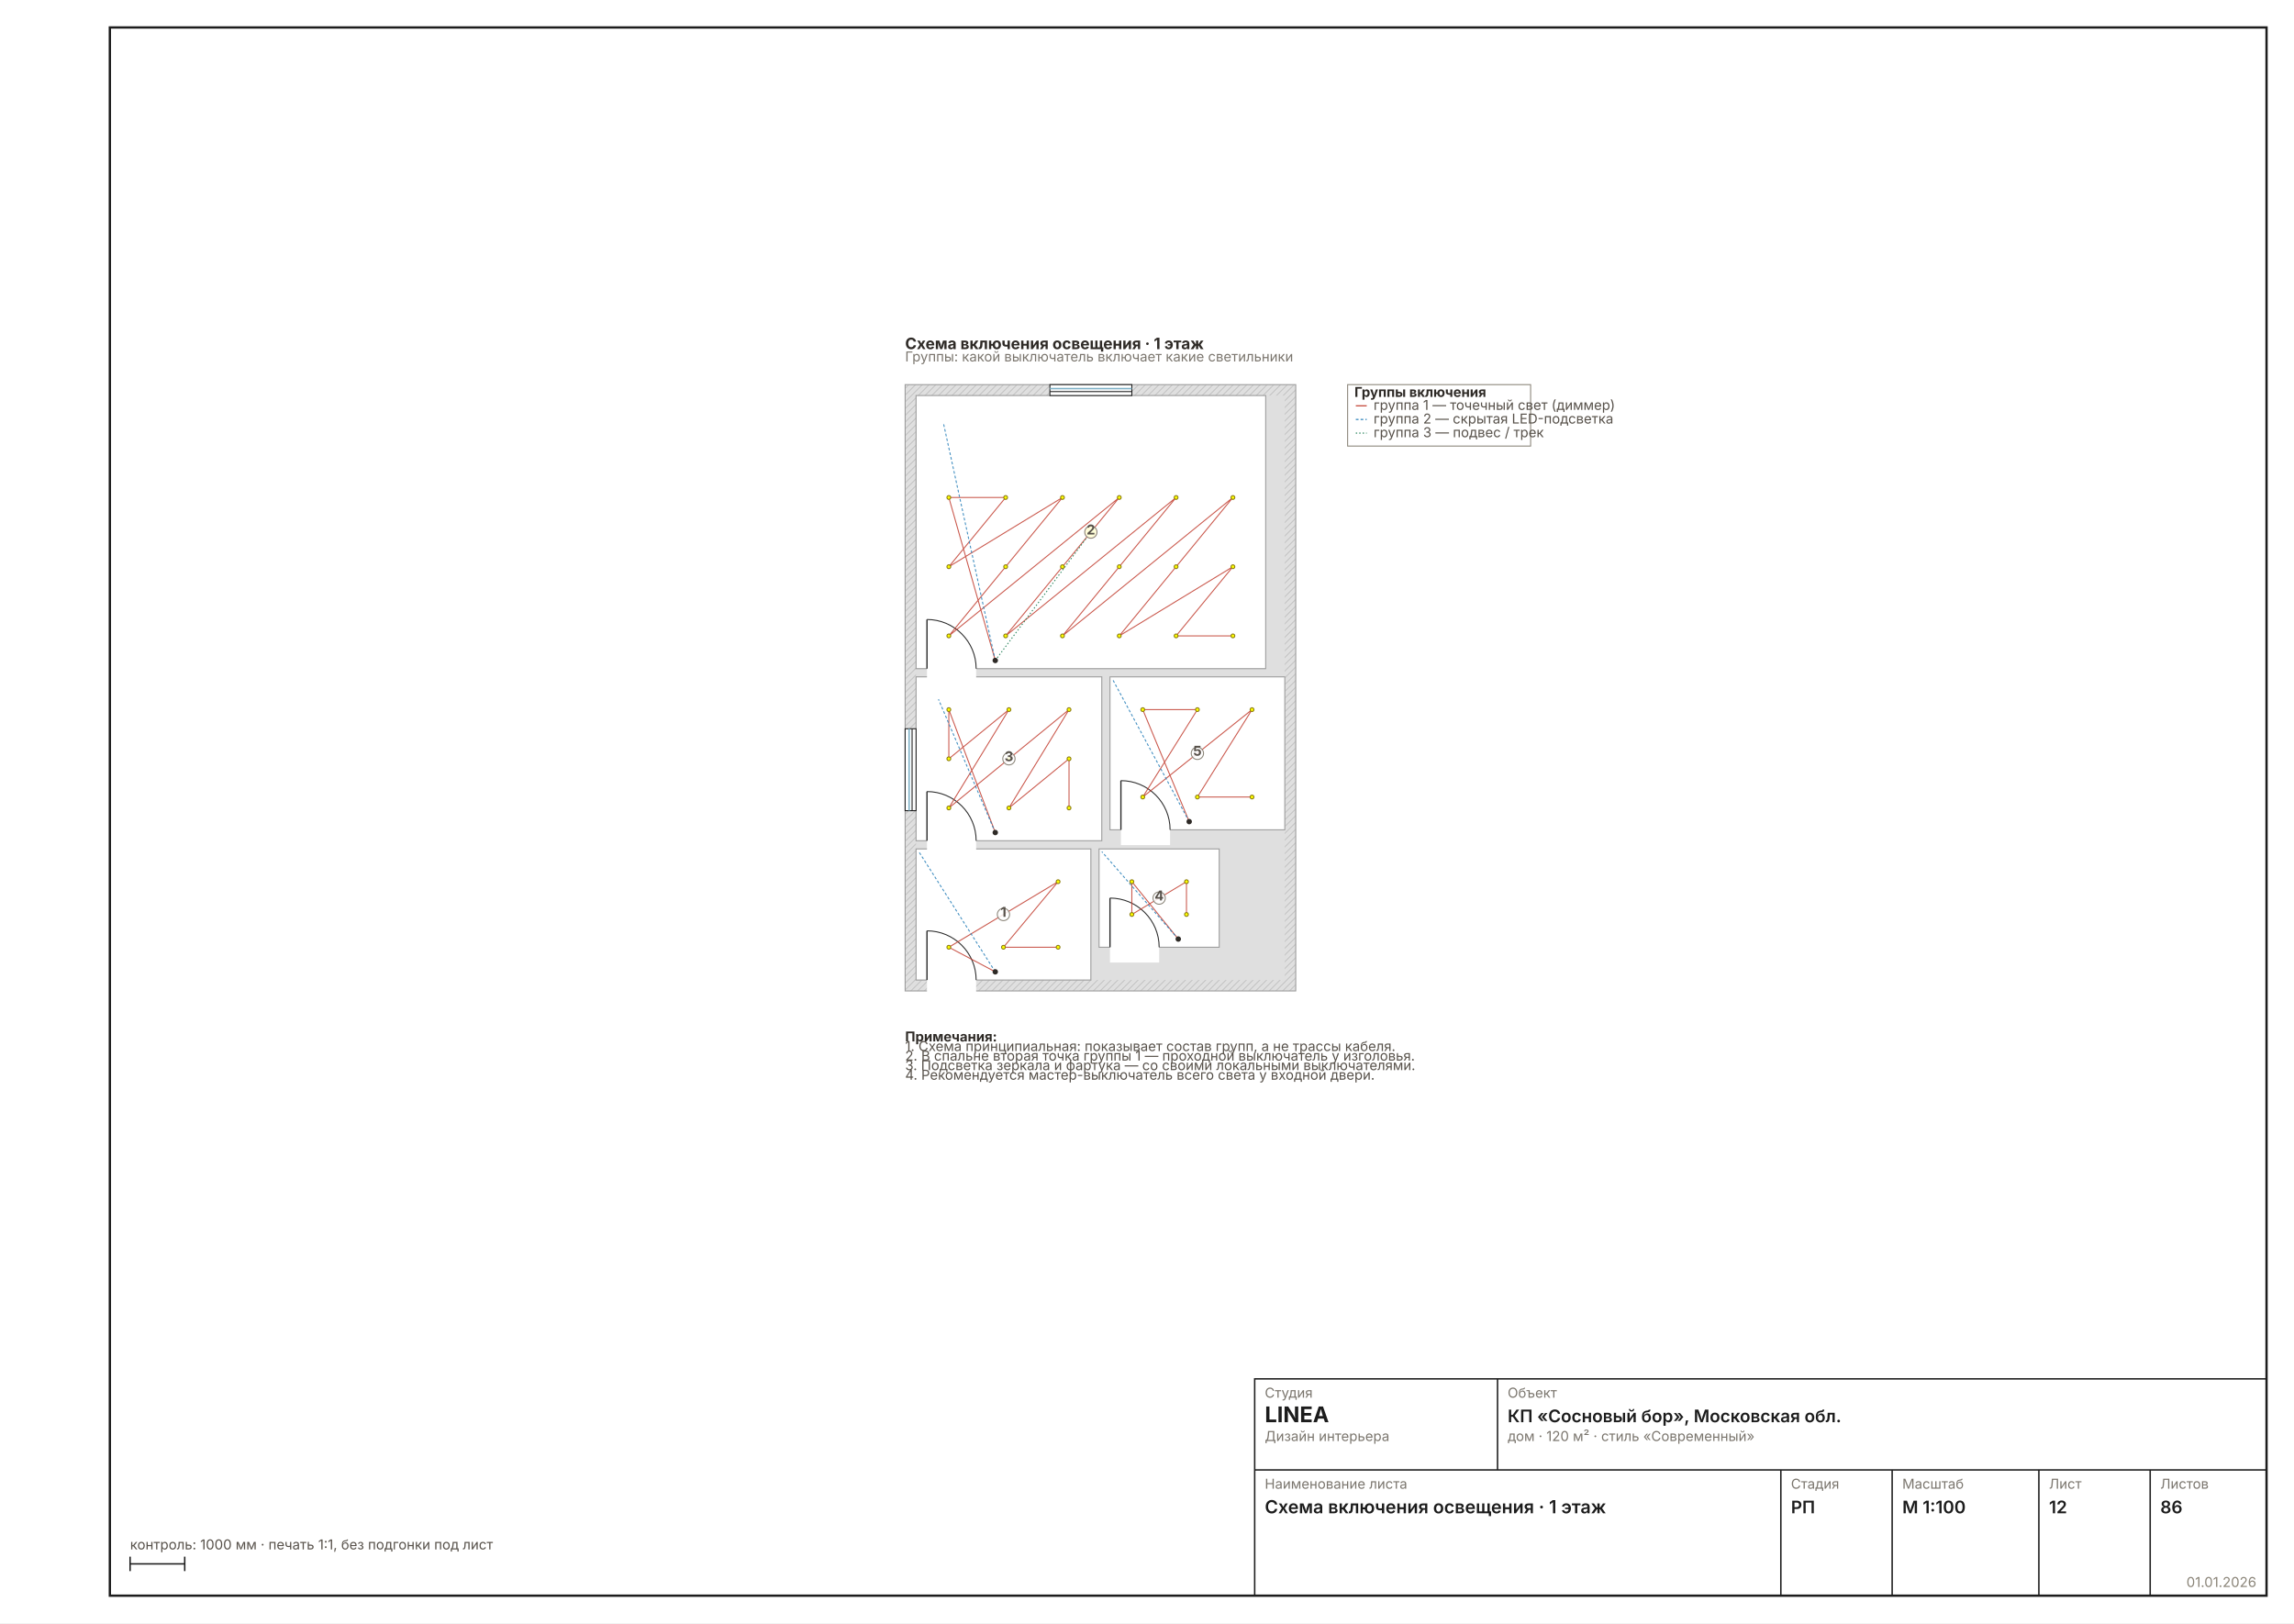
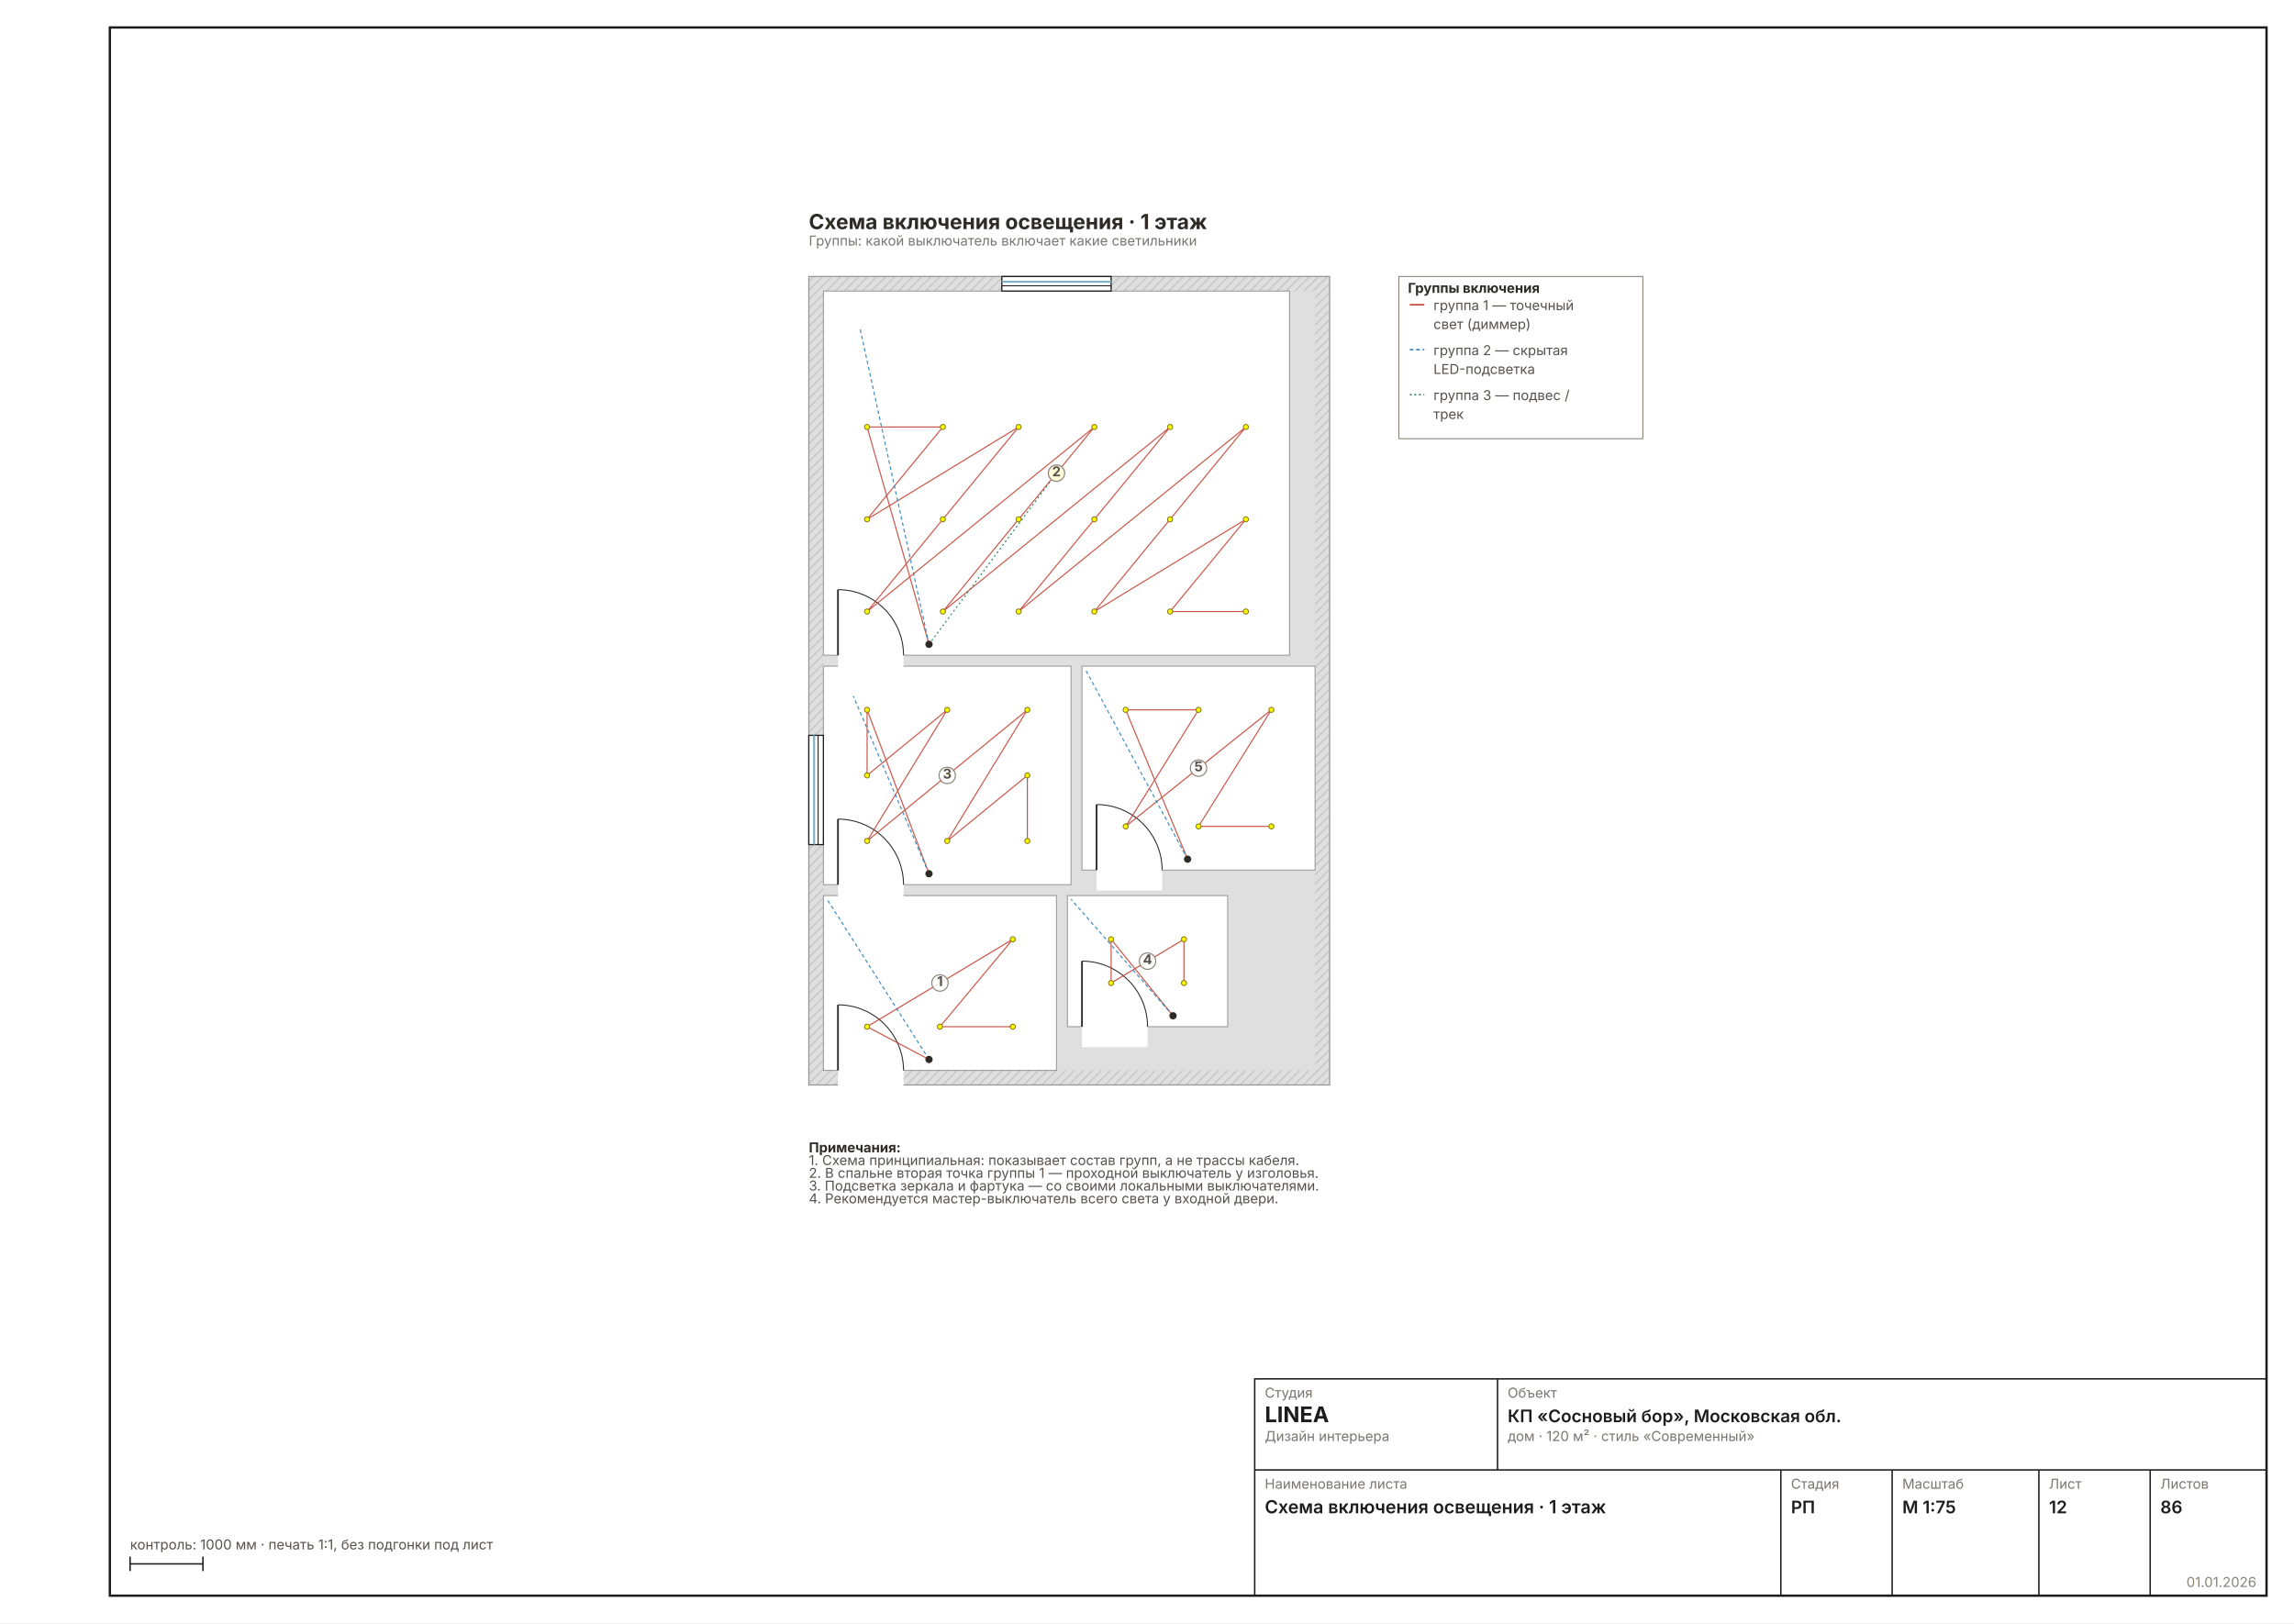
- <svg xmlns="http://www.w3.org/2000/svg" width="1587" height="1123" viewBox="0 0 1587 1123" font-family="Inter, &quot;Helvetica Neue&quot;, Arial, sans-serif" data-sheet="switch-scheme" data-scale="1:100">
+ <svg xmlns="http://www.w3.org/2000/svg" width="1587" height="1123" viewBox="0 0 1587 1123" font-family="Inter, &quot;Helvetica Neue&quot;, Arial, sans-serif" data-sheet="switch-scheme" data-scale="1:75">
  <rect width="1587" height="1123" fill="#FFFFFF" />
  <rect x="76" y="19" width="1492" height="1085" fill="none" stroke="#1C1C1C" stroke-width="1.6" />
-   <g transform="translate(593.1068 231.1524) scale(0.4724)">
+   <g transform="translate(515.4593 144.6849) scale(0.6299)">
    <defs>
      <pattern id="wh12" width="7" height="7" patternUnits="userSpaceOnUse" patternTransform="rotate(45)">
        <rect width="7" height="7" fill="#DFDFDF" />
        <line x1="0" y1="0" x2="0" y2="7" stroke="#C4C4C4" stroke-width="2.70" />
      </pattern>
    </defs>
-     <rect x="70" y="74" width="572" height="888" fill="url(#wh12)" stroke="#9A9A9A" stroke-width="1.44" />
+     <rect x="70" y="74" width="572" height="888" fill="url(#wh12)" stroke="#9A9A9A" stroke-width="1.35" />
    <rect x="86" y="90" width="540" height="856" fill="#DFDFDF" />
-     <rect x="86" y="754" width="256" height="192" fill="#FFFFFF" stroke="#9A9A9A" stroke-width="1.44" />
-     <rect x="86" y="90" width="512" height="400" fill="#FFFFFF" stroke="#9A9A9A" stroke-width="1.44" />
-     <rect x="86" y="502" width="272" height="240" fill="#FFFFFF" stroke="#9A9A9A" stroke-width="1.44" />
-     <rect x="354" y="754" width="176" height="144" fill="#FFFFFF" stroke="#9A9A9A" stroke-width="1.44" />
-     <rect x="370" y="502" width="256" height="224" fill="#FFFFFF" stroke="#9A9A9A" stroke-width="1.44" />
+     <rect x="86" y="754" width="256" height="192" fill="#FFFFFF" stroke="#9A9A9A" stroke-width="1.08" />
+     <rect x="86" y="90" width="512" height="400" fill="#FFFFFF" stroke="#9A9A9A" stroke-width="1.08" />
+     <rect x="86" y="502" width="272" height="240" fill="#FFFFFF" stroke="#9A9A9A" stroke-width="1.08" />
+     <rect x="354" y="754" width="176" height="144" fill="#FFFFFF" stroke="#9A9A9A" stroke-width="1.08" />
+     <rect x="370" y="502" width="256" height="224" fill="#FFFFFF" stroke="#9A9A9A" stroke-width="1.08" />
    <rect x="102" y="942.8" width="72" height="25.6" fill="#FFFFFF" />
    <line x1="102" y1="946" x2="102" y2="874" stroke="#2A2A2A" stroke-width="1.89" />
-     <path d="M 174 946 A 72 72 0 0 0 102 874" fill="none" stroke="#2A2A2A" stroke-width="1.44" />
+     <path d="M 174 946 A 72 72 0 0 0 102 874" fill="none" stroke="#2A2A2A" stroke-width="1.08" />
    <rect x="102" y="486.8" width="72" height="25.6" fill="#FFFFFF" />
    <line x1="102" y1="490" x2="102" y2="418" stroke="#2A2A2A" stroke-width="1.89" />
-     <path d="M 174 490 A 72 72 0 0 0 102 418" fill="none" stroke="#2A2A2A" stroke-width="1.44" />
+     <path d="M 174 490 A 72 72 0 0 0 102 418" fill="none" stroke="#2A2A2A" stroke-width="1.08" />
    <rect x="102" y="738.8" width="72" height="25.6" fill="#FFFFFF" />
    <line x1="102" y1="742" x2="102" y2="670" stroke="#2A2A2A" stroke-width="1.89" />
-     <path d="M 174 742 A 72 72 0 0 0 102 670" fill="none" stroke="#2A2A2A" stroke-width="1.44" />
+     <path d="M 174 742 A 72 72 0 0 0 102 670" fill="none" stroke="#2A2A2A" stroke-width="1.08" />
    <rect x="370" y="894.8" width="72" height="25.6" fill="#FFFFFF" />
    <line x1="370" y1="898" x2="370" y2="826" stroke="#2A2A2A" stroke-width="1.89" />
-     <path d="M 442 898 A 72 72 0 0 0 370 826" fill="none" stroke="#2A2A2A" stroke-width="1.44" />
+     <path d="M 442 898 A 72 72 0 0 0 370 826" fill="none" stroke="#2A2A2A" stroke-width="1.08" />
    <rect x="386" y="722.8" width="72" height="25.6" fill="#FFFFFF" />
    <line x1="386" y1="726" x2="386" y2="654" stroke="#2A2A2A" stroke-width="1.89" />
-     <path d="M 458 726 A 72 72 0 0 0 386 654" fill="none" stroke="#2A2A2A" stroke-width="1.44" />
-     <rect x="282" y="74" width="120" height="16" fill="#FFFFFF" stroke="#1C1C1C" stroke-width="1.44" />
+     <path d="M 458 726 A 72 72 0 0 0 386 654" fill="none" stroke="#2A2A2A" stroke-width="1.08" />
+     <rect x="282" y="74" width="120" height="16" fill="#FFFFFF" stroke="#1C1C1C" stroke-width="1.35" />
    <line x1="282" y1="79.8" x2="402" y2="79.8" stroke="#7FB2C8" stroke-width="2.16" />
-     <line x1="282" y1="84.2" x2="402" y2="84.2" stroke="#1C1C1C" stroke-width="1.44" />
-     <rect x="70" y="578" width="16" height="120" fill="#FFFFFF" stroke="#1C1C1C" stroke-width="1.44" />
+     <line x1="282" y1="84.2" x2="402" y2="84.2" stroke="#1C1C1C" stroke-width="1.08" />
+     <rect x="70" y="578" width="16" height="120" fill="#FFFFFF" stroke="#1C1C1C" stroke-width="1.35" />
    <line x1="75.8" y1="578" x2="75.8" y2="698" stroke="#7FB2C8" stroke-width="2.16" />
-     <line x1="80.2" y1="578" x2="80.2" y2="698" stroke="#1C1C1C" stroke-width="1.44" />
-     <polyline points="202,934 134,898 294,802 214,898 294,898" fill="none" stroke="#C0392B" stroke-width="1.44" opacity="0.85" />
-     <polyline points="202,934 90,758" fill="none" stroke="#2980B9" stroke-width="1.44" stroke-dasharray="4 3" opacity="0.9" />
+     <line x1="80.2" y1="578" x2="80.2" y2="698" stroke="#1C1C1C" stroke-width="1.08" />
+     <polyline points="202,934 134,898 294,802 214,898 294,898" fill="none" stroke="#C0392B" stroke-width="1.22" opacity="0.85" />
+     <polyline points="202,934 90,758" fill="none" stroke="#2980B9" stroke-width="1.22" stroke-dasharray="4 3" opacity="0.9" />
    <circle cx="202" cy="934" r="4" fill="#2E2A26" />
-     <circle cx="134" cy="898" r="2.8" fill="#FEFE00" stroke="#8A7A10" stroke-width="1.44" />
-     <circle cx="214" cy="898" r="2.8" fill="#FEFE00" stroke="#8A7A10" stroke-width="1.44" />
-     <circle cx="294" cy="802" r="2.8" fill="#FEFE00" stroke="#8A7A10" stroke-width="1.44" />
-     <circle cx="294" cy="898" r="2.8" fill="#FEFE00" stroke="#8A7A10" stroke-width="1.44" />
-     <polyline points="202,478 134,239.3 217.2,239.3 134,340.7 300.4,239.3 217.2,340.7 134,442 383.6,239.3 300.4,340.7 217.2,442 466.8,239.3 383.6,340.7 300.4,442 550,239.3 466.8,340.7 383.6,442 550,340.7 466.8,442 550,442" fill="none" stroke="#C0392B" stroke-width="1.44" opacity="0.85" />
-     <polyline points="202,478 126,130" fill="none" stroke="#2980B9" stroke-width="1.44" stroke-dasharray="4 3" opacity="0.9" />
-     <polyline points="202,478 342,290" fill="none" stroke="#27835B" stroke-width="1.44" stroke-dasharray="2 3" />
+     <circle cx="134" cy="898" r="2.8" fill="#FEFE00" stroke="#8A7A10" stroke-width="1.08" />
+     <circle cx="214" cy="898" r="2.8" fill="#FEFE00" stroke="#8A7A10" stroke-width="1.08" />
+     <circle cx="294" cy="802" r="2.8" fill="#FEFE00" stroke="#8A7A10" stroke-width="1.08" />
+     <circle cx="294" cy="898" r="2.8" fill="#FEFE00" stroke="#8A7A10" stroke-width="1.08" />
+     <polyline points="202,478 134,239.3 217.2,239.3 134,340.7 300.4,239.3 217.2,340.7 134,442 383.6,239.3 300.4,340.7 217.2,442 466.8,239.3 383.6,340.7 300.4,442 550,239.3 466.8,340.7 383.6,442 550,340.7 466.8,442 550,442" fill="none" stroke="#C0392B" stroke-width="1.22" opacity="0.85" />
+     <polyline points="202,478 126,130" fill="none" stroke="#2980B9" stroke-width="1.22" stroke-dasharray="4 3" opacity="0.9" />
+     <polyline points="202,478 342,290" fill="none" stroke="#27835B" stroke-width="1.22" stroke-dasharray="2 3" />
    <circle cx="202" cy="478" r="4" fill="#2E2A26" />
-     <circle cx="134" cy="239.3" r="2.8" fill="#FEFE00" stroke="#8A7A10" stroke-width="1.44" />
-     <circle cx="134" cy="340.7" r="2.8" fill="#FEFE00" stroke="#8A7A10" stroke-width="1.44" />
-     <circle cx="134" cy="442" r="2.8" fill="#FEFE00" stroke="#8A7A10" stroke-width="1.44" />
-     <circle cx="217.2" cy="239.3" r="2.8" fill="#FEFE00" stroke="#8A7A10" stroke-width="1.44" />
-     <circle cx="217.2" cy="340.7" r="2.8" fill="#FEFE00" stroke="#8A7A10" stroke-width="1.44" />
-     <circle cx="217.2" cy="442" r="2.8" fill="#FEFE00" stroke="#8A7A10" stroke-width="1.44" />
-     <circle cx="300.4" cy="239.3" r="2.8" fill="#FEFE00" stroke="#8A7A10" stroke-width="1.44" />
-     <circle cx="300.4" cy="340.7" r="2.8" fill="#FEFE00" stroke="#8A7A10" stroke-width="1.44" />
-     <circle cx="300.4" cy="442" r="2.8" fill="#FEFE00" stroke="#8A7A10" stroke-width="1.44" />
-     <circle cx="383.6" cy="239.3" r="2.8" fill="#FEFE00" stroke="#8A7A10" stroke-width="1.44" />
-     <circle cx="383.6" cy="340.7" r="2.8" fill="#FEFE00" stroke="#8A7A10" stroke-width="1.44" />
-     <circle cx="383.6" cy="442" r="2.8" fill="#FEFE00" stroke="#8A7A10" stroke-width="1.44" />
-     <circle cx="466.8" cy="239.3" r="2.8" fill="#FEFE00" stroke="#8A7A10" stroke-width="1.44" />
-     <circle cx="466.8" cy="340.7" r="2.8" fill="#FEFE00" stroke="#8A7A10" stroke-width="1.44" />
-     <circle cx="466.8" cy="442" r="2.8" fill="#FEFE00" stroke="#8A7A10" stroke-width="1.44" />
-     <circle cx="550" cy="239.3" r="2.8" fill="#FEFE00" stroke="#8A7A10" stroke-width="1.44" />
-     <circle cx="550" cy="340.7" r="2.8" fill="#FEFE00" stroke="#8A7A10" stroke-width="1.44" />
-     <circle cx="550" cy="442" r="2.8" fill="#FEFE00" stroke="#8A7A10" stroke-width="1.44" />
-     <circle cx="342" cy="290" r="8" fill="#FEFE00" stroke="#E8A000" stroke-width="1.44" />
-     <polyline points="202,730 134,550 134,622 222,550 134,694 222,622 310,550 222,694 310,622 310,694" fill="none" stroke="#C0392B" stroke-width="1.44" opacity="0.85" />
-     <polyline points="202,730 118.8,534.8" fill="none" stroke="#2980B9" stroke-width="1.44" stroke-dasharray="4 3" opacity="0.9" />
+     <circle cx="134" cy="239.3" r="2.8" fill="#FEFE00" stroke="#8A7A10" stroke-width="1.08" />
+     <circle cx="134" cy="340.7" r="2.8" fill="#FEFE00" stroke="#8A7A10" stroke-width="1.08" />
+     <circle cx="134" cy="442" r="2.8" fill="#FEFE00" stroke="#8A7A10" stroke-width="1.08" />
+     <circle cx="217.2" cy="239.3" r="2.8" fill="#FEFE00" stroke="#8A7A10" stroke-width="1.08" />
+     <circle cx="217.2" cy="340.7" r="2.8" fill="#FEFE00" stroke="#8A7A10" stroke-width="1.08" />
+     <circle cx="217.2" cy="442" r="2.8" fill="#FEFE00" stroke="#8A7A10" stroke-width="1.08" />
+     <circle cx="300.4" cy="239.3" r="2.8" fill="#FEFE00" stroke="#8A7A10" stroke-width="1.08" />
+     <circle cx="300.4" cy="340.7" r="2.8" fill="#FEFE00" stroke="#8A7A10" stroke-width="1.08" />
+     <circle cx="300.4" cy="442" r="2.8" fill="#FEFE00" stroke="#8A7A10" stroke-width="1.08" />
+     <circle cx="383.6" cy="239.3" r="2.8" fill="#FEFE00" stroke="#8A7A10" stroke-width="1.08" />
+     <circle cx="383.6" cy="340.7" r="2.8" fill="#FEFE00" stroke="#8A7A10" stroke-width="1.08" />
+     <circle cx="383.6" cy="442" r="2.8" fill="#FEFE00" stroke="#8A7A10" stroke-width="1.08" />
+     <circle cx="466.8" cy="239.3" r="2.8" fill="#FEFE00" stroke="#8A7A10" stroke-width="1.08" />
+     <circle cx="466.8" cy="340.7" r="2.8" fill="#FEFE00" stroke="#8A7A10" stroke-width="1.08" />
+     <circle cx="466.8" cy="442" r="2.8" fill="#FEFE00" stroke="#8A7A10" stroke-width="1.08" />
+     <circle cx="550" cy="239.3" r="2.8" fill="#FEFE00" stroke="#8A7A10" stroke-width="1.08" />
+     <circle cx="550" cy="340.7" r="2.8" fill="#FEFE00" stroke="#8A7A10" stroke-width="1.08" />
+     <circle cx="550" cy="442" r="2.8" fill="#FEFE00" stroke="#8A7A10" stroke-width="1.08" />
+     <circle cx="342" cy="290" r="8" fill="#FEFE00" stroke="#E8A000" stroke-width="1.35" />
+     <polyline points="202,730 134,550 134,622 222,550 134,694 222,622 310,550 222,694 310,622 310,694" fill="none" stroke="#C0392B" stroke-width="1.22" opacity="0.85" />
+     <polyline points="202,730 118.8,534.8" fill="none" stroke="#2980B9" stroke-width="1.22" stroke-dasharray="4 3" opacity="0.9" />
    <circle cx="202" cy="730" r="4" fill="#2E2A26" />
-     <circle cx="134" cy="550" r="2.8" fill="#FEFE00" stroke="#8A7A10" stroke-width="1.44" />
-     <circle cx="134" cy="622" r="2.8" fill="#FEFE00" stroke="#8A7A10" stroke-width="1.44" />
-     <circle cx="134" cy="694" r="2.8" fill="#FEFE00" stroke="#8A7A10" stroke-width="1.44" />
-     <circle cx="222" cy="550" r="2.8" fill="#FEFE00" stroke="#8A7A10" stroke-width="1.44" />
-     <circle cx="222" cy="622" r="2.8" fill="#FEFE00" stroke="#8A7A10" stroke-width="1.44" />
-     <circle cx="222" cy="694" r="2.8" fill="#FEFE00" stroke="#8A7A10" stroke-width="1.44" />
-     <circle cx="310" cy="550" r="2.8" fill="#FEFE00" stroke="#8A7A10" stroke-width="1.44" />
-     <circle cx="310" cy="622" r="2.8" fill="#FEFE00" stroke="#8A7A10" stroke-width="1.44" />
-     <circle cx="310" cy="694" r="2.8" fill="#FEFE00" stroke="#8A7A10" stroke-width="1.44" />
-     <polyline points="470,886 402,802 402,850 482,802 482,850" fill="none" stroke="#C0392B" stroke-width="1.44" opacity="0.85" />
-     <polyline points="470,886 358,758" fill="none" stroke="#2980B9" stroke-width="1.44" stroke-dasharray="4 3" opacity="0.9" />
+     <circle cx="134" cy="550" r="2.8" fill="#FEFE00" stroke="#8A7A10" stroke-width="1.08" />
+     <circle cx="134" cy="622" r="2.8" fill="#FEFE00" stroke="#8A7A10" stroke-width="1.08" />
+     <circle cx="134" cy="694" r="2.8" fill="#FEFE00" stroke="#8A7A10" stroke-width="1.08" />
+     <circle cx="222" cy="550" r="2.8" fill="#FEFE00" stroke="#8A7A10" stroke-width="1.08" />
+     <circle cx="222" cy="622" r="2.8" fill="#FEFE00" stroke="#8A7A10" stroke-width="1.08" />
+     <circle cx="222" cy="694" r="2.8" fill="#FEFE00" stroke="#8A7A10" stroke-width="1.08" />
+     <circle cx="310" cy="550" r="2.8" fill="#FEFE00" stroke="#8A7A10" stroke-width="1.08" />
+     <circle cx="310" cy="622" r="2.8" fill="#FEFE00" stroke="#8A7A10" stroke-width="1.08" />
+     <circle cx="310" cy="694" r="2.8" fill="#FEFE00" stroke="#8A7A10" stroke-width="1.08" />
+     <polyline points="470,886 402,802 402,850 482,802 482,850" fill="none" stroke="#C0392B" stroke-width="1.22" opacity="0.85" />
+     <polyline points="470,886 358,758" fill="none" stroke="#2980B9" stroke-width="1.22" stroke-dasharray="4 3" opacity="0.9" />
    <circle cx="470" cy="886" r="4" fill="#2E2A26" />
-     <circle cx="402" cy="802" r="2.8" fill="#FEFE00" stroke="#8A7A10" stroke-width="1.44" />
-     <circle cx="402" cy="850" r="2.8" fill="#FEFE00" stroke="#8A7A10" stroke-width="1.44" />
-     <circle cx="482" cy="802" r="2.8" fill="#FEFE00" stroke="#8A7A10" stroke-width="1.44" />
-     <circle cx="482" cy="850" r="2.8" fill="#FEFE00" stroke="#8A7A10" stroke-width="1.44" />
-     <polyline points="486,714 418,550 498,550 418,678 578,550 498,678 578,678" fill="none" stroke="#C0392B" stroke-width="1.44" opacity="0.85" />
-     <polyline points="486,714 374,506" fill="none" stroke="#2980B9" stroke-width="1.44" stroke-dasharray="4 3" opacity="0.9" />
+     <circle cx="402" cy="802" r="2.8" fill="#FEFE00" stroke="#8A7A10" stroke-width="1.08" />
+     <circle cx="402" cy="850" r="2.8" fill="#FEFE00" stroke="#8A7A10" stroke-width="1.08" />
+     <circle cx="482" cy="802" r="2.8" fill="#FEFE00" stroke="#8A7A10" stroke-width="1.08" />
+     <circle cx="482" cy="850" r="2.8" fill="#FEFE00" stroke="#8A7A10" stroke-width="1.08" />
+     <polyline points="486,714 418,550 498,550 418,678 578,550 498,678 578,678" fill="none" stroke="#C0392B" stroke-width="1.22" opacity="0.85" />
+     <polyline points="486,714 374,506" fill="none" stroke="#2980B9" stroke-width="1.22" stroke-dasharray="4 3" opacity="0.9" />
    <circle cx="486" cy="714" r="4" fill="#2E2A26" />
-     <circle cx="418" cy="550" r="2.8" fill="#FEFE00" stroke="#8A7A10" stroke-width="1.44" />
-     <circle cx="418" cy="678" r="2.8" fill="#FEFE00" stroke="#8A7A10" stroke-width="1.44" />
-     <circle cx="498" cy="550" r="2.8" fill="#FEFE00" stroke="#8A7A10" stroke-width="1.44" />
-     <circle cx="498" cy="678" r="2.8" fill="#FEFE00" stroke="#8A7A10" stroke-width="1.44" />
-     <circle cx="578" cy="550" r="2.8" fill="#FEFE00" stroke="#8A7A10" stroke-width="1.44" />
-     <circle cx="578" cy="678" r="2.8" fill="#FEFE00" stroke="#8A7A10" stroke-width="1.44" />
+     <circle cx="418" cy="550" r="2.8" fill="#FEFE00" stroke="#8A7A10" stroke-width="1.08" />
+     <circle cx="418" cy="678" r="2.8" fill="#FEFE00" stroke="#8A7A10" stroke-width="1.08" />
+     <circle cx="498" cy="550" r="2.8" fill="#FEFE00" stroke="#8A7A10" stroke-width="1.08" />
+     <circle cx="498" cy="678" r="2.8" fill="#FEFE00" stroke="#8A7A10" stroke-width="1.08" />
+     <circle cx="578" cy="550" r="2.8" fill="#FEFE00" stroke="#8A7A10" stroke-width="1.08" />
+     <circle cx="578" cy="678" r="2.8" fill="#FEFE00" stroke="#8A7A10" stroke-width="1.08" />
    <g data-el="room" />
-     <circle cx="214" cy="850" r="9" fill="#FFFFFFD9" stroke="#8A8478" stroke-width="1.44" />
-     <text x="214" y="853.5" font-size="20.00" font-weight="700" text-anchor="middle" fill="#57514A">1</text>
-     <circle cx="342" cy="290" r="9" fill="#FFFFFFD9" stroke="#8A8478" stroke-width="1.44" />
-     <text x="342" y="293.5" font-size="20.00" font-weight="700" text-anchor="middle" fill="#57514A">2</text>
-     <circle cx="222" cy="622" r="9" fill="#FFFFFFD9" stroke="#8A8478" stroke-width="1.44" />
-     <text x="222" y="625.5" font-size="20.00" font-weight="700" text-anchor="middle" fill="#57514A">3</text>
-     <circle cx="442" cy="826" r="9" fill="#FFFFFFD9" stroke="#8A8478" stroke-width="1.44" />
-     <text x="442" y="829.5" font-size="20.00" font-weight="700" text-anchor="middle" fill="#57514A">4</text>
-     <circle cx="498" cy="614" r="9" fill="#FFFFFFD9" stroke="#8A8478" stroke-width="1.44" />
-     <text x="498" y="617.5" font-size="20.00" font-weight="700" text-anchor="middle" fill="#57514A">5</text>
+     <circle cx="214" cy="850" r="9" fill="#FFFFFFD9" stroke="#8A8478" stroke-width="1.22" />
+     <text x="214" y="853.5" font-size="15.00" font-weight="700" text-anchor="middle" fill="#57514A">1</text>
+     <circle cx="342" cy="290" r="9" fill="#FFFFFFD9" stroke="#8A8478" stroke-width="1.22" />
+     <text x="342" y="293.5" font-size="15.00" font-weight="700" text-anchor="middle" fill="#57514A">2</text>
+     <circle cx="222" cy="622" r="9" fill="#FFFFFFD9" stroke="#8A8478" stroke-width="1.22" />
+     <text x="222" y="625.5" font-size="15.00" font-weight="700" text-anchor="middle" fill="#57514A">3</text>
+     <circle cx="442" cy="826" r="9" fill="#FFFFFFD9" stroke="#8A8478" stroke-width="1.22" />
+     <text x="442" y="829.5" font-size="15.00" font-weight="700" text-anchor="middle" fill="#57514A">4</text>
+     <circle cx="498" cy="614" r="9" fill="#FFFFFFD9" stroke="#8A8478" stroke-width="1.22" />
+     <text x="498" y="617.5" font-size="15.00" font-weight="700" text-anchor="middle" fill="#57514A">5</text>
    <g data-el="legend">
-       <rect x="718" y="74" width="268" height="90" fill="none" stroke="#8A8478" stroke-width="1.44" />
-       <text x="728" y="92" font-size="20.00" font-weight="700" fill="#2E2A26">Группы включения</text>
+       <rect x="718" y="74" width="268" height="178.173" fill="none" stroke="#8A8478" stroke-width="1.08" />
+       <text x="728" y="92" font-size="15.00" font-weight="700" fill="#2E2A26">Группы включения</text>
      <line x1="730" y1="105" x2="746" y2="105" stroke="#C0392B" stroke-width="1.62" />
-       <text x="756" y="111" font-size="20.00" fill="#57514A">группа 1 — точечный свет (диммер)</text>
-       <line x1="730" y1="125" x2="746" y2="125" stroke="#2980B9" stroke-width="1.62" stroke-dasharray="4 3" />
-       <text x="756" y="131" font-size="20.00" fill="#57514A">группа 2 — скрытая LED-подсветка</text>
-       <line x1="730" y1="145" x2="746" y2="145" stroke="#27835B" stroke-width="1.62" stroke-dasharray="2 3" />
-       <text x="756" y="151" font-size="20.00" fill="#57514A">группа 3 — подвес / трек</text>
+       <text x="756" y="111" font-size="15.00" fill="#57514A">группа 1 — точечный</text>
+       <text x="756" y="131.695" font-size="15.00" fill="#57514A">свет (диммер)</text>
+       <line x1="730" y1="154.391" x2="746" y2="154.391" stroke="#2980B9" stroke-width="1.62" stroke-dasharray="4 3" />
+       <text x="756" y="160.391" font-size="15.00" fill="#57514A">группа 2 — скрытая</text>
+       <text x="756" y="181.086" font-size="15.00" fill="#57514A">LED-подсветка</text>
+       <line x1="730" y1="203.782" x2="746" y2="203.782" stroke="#27835B" stroke-width="1.62" stroke-dasharray="2 3" />
+       <text x="756" y="209.782" font-size="15.00" fill="#57514A">группа 3 — подвес /</text>
+       <text x="756" y="230.477" font-size="15.00" fill="#57514A">трек</text>
    </g>
    <g data-el="notes" />
-     <text x="70" y="1036" font-size="20.00" font-weight="700" fill="#2E2A26">Примечания:</text>
-     <text x="70" y="1050" font-size="20.00" fill="#57514A">1. Схема принципиальная: показывает состав групп, а не трассы кабеля.</text>
-     <text x="70" y="1064" font-size="20.00" fill="#57514A">2. В спальне вторая точка группы 1 — проходной выключатель у изголовья.</text>
-     <text x="70" y="1078" font-size="20.00" fill="#57514A">3. Подсветка зеркала и фартука — со своими локальными выключателями.</text>
-     <text x="70" y="1092" font-size="20.00" fill="#57514A">4. Рекомендуется мастер-выключатель всего света у входной двери.</text>
+     <text x="70" y="1036" font-size="15.00" font-weight="700" fill="#2E2A26">Примечания:</text>
+     <text x="70" y="1050" font-size="15.00" fill="#57514A">1. Схема принципиальная: показывает состав групп, а не трассы кабеля.</text>
+     <text x="70" y="1064" font-size="15.00" fill="#57514A">2. В спальне вторая точка группы 1 — проходной выключатель у изголовья.</text>
+     <text x="70" y="1078" font-size="15.00" fill="#57514A">3. Подсветка зеркала и фартука — со своими локальными выключателями.</text>
+     <text x="70" y="1092" font-size="15.00" fill="#57514A">4. Рекомендуется мастер-выключатель всего света у входной двери.</text>
    <text x="70" y="22" font-size="22.95" font-weight="700" fill="#2E2A26">Схема включения освещения · 1 этаж</text>
-     <text x="70" y="40" font-size="20.00" fill="#7A756D">Группы: какой выключатель включает какие светильники</text>
+     <text x="70" y="40" font-size="15.00" fill="#7A756D">Группы: какой выключатель включает какие светильники</text>
  </g>
  <g data-el="stamp" stroke="#1C1C1C" stroke-width="1" fill="none">
    <rect x="868" y="954" width="700" height="150" />
    <line x1="868" y1="1017" x2="1568" y2="1017" />
    <line x1="1036" y1="954" x2="1036" y2="1017" />
    <line x1="1232" y1="1017" x2="1232" y2="1104" />
    <line x1="1309" y1="1017" x2="1309" y2="1104" />
    <line x1="1410.5" y1="1017" x2="1410.5" y2="1104" />
    <line x1="1487.5" y1="1017" x2="1487.5" y2="1104" />
  </g>
  <text x="875" y="967" font-size="9.5" fill="#7A756D">Студия</text>
  <text x="875" y="984" font-size="15" font-weight="700" fill="#1C1C1C">LINEA</text>
  <text x="875" y="997" font-size="9.5" fill="#7A756D">Дизайн интерьера</text>
  <text x="1043" y="967" font-size="9.5" fill="#7A756D">Объект</text>
  <text x="1043" y="984" font-size="12" font-weight="600" fill="#1C1C1C">КП «Сосновый бор», Московская обл.</text>
  <text x="1043" y="997" font-size="9.5" fill="#7A756D">дом · 120 м² · стиль «Современный»</text>
  <text x="875" y="1030" font-size="9.5" fill="#7A756D">Наименование листа</text>
  <text x="875" y="1047" font-size="12.5" font-weight="600" fill="#1C1C1C">Схема включения освещения · 1 этаж</text>
  <text x="1239" y="1030" font-size="9.5" fill="#7A756D">Стадия</text>
  <text x="1239" y="1047" font-size="12" font-weight="600" fill="#1C1C1C">РП</text>
  <text x="1316" y="1030" font-size="9.5" fill="#7A756D">Масштаб</text>
-   <text x="1316" y="1047" font-size="12" font-weight="600" fill="#1C1C1C">М 1:100</text>
+   <text x="1316" y="1047" font-size="12" font-weight="600" fill="#1C1C1C">М 1:75</text>
  <text x="1417.5" y="1030" font-size="9.5" fill="#7A756D">Лист</text>
  <text x="1417.5" y="1047" font-size="12" font-weight="600" fill="#1C1C1C">12</text>
  <text x="1494.5" y="1030" font-size="9.5" fill="#7A756D">Листов</text>
  <text x="1494.5" y="1047" font-size="12" font-weight="600" fill="#1C1C1C">86</text>
  <text x="1561" y="1098" font-size="9.5" fill="#8A8478" text-anchor="end">01.01.2026</text>
  <g stroke="#1C1C1C" stroke-width="1">
-     <line x1="90" y1="1082" x2="127.792" y2="1082" />
+     <line x1="90" y1="1082" x2="140.392" y2="1082" />
    <line x1="90" y1="1077" x2="90" y2="1087" />
-     <line x1="127.792" y1="1077" x2="127.792" y2="1087" />
+     <line x1="140.392" y1="1077" x2="140.392" y2="1087" />
  </g>
  <text x="90" y="1072" font-size="9.5" fill="#57514A">контроль: 1000 мм · печать 1:1, без подгонки под лист</text>
</svg>
